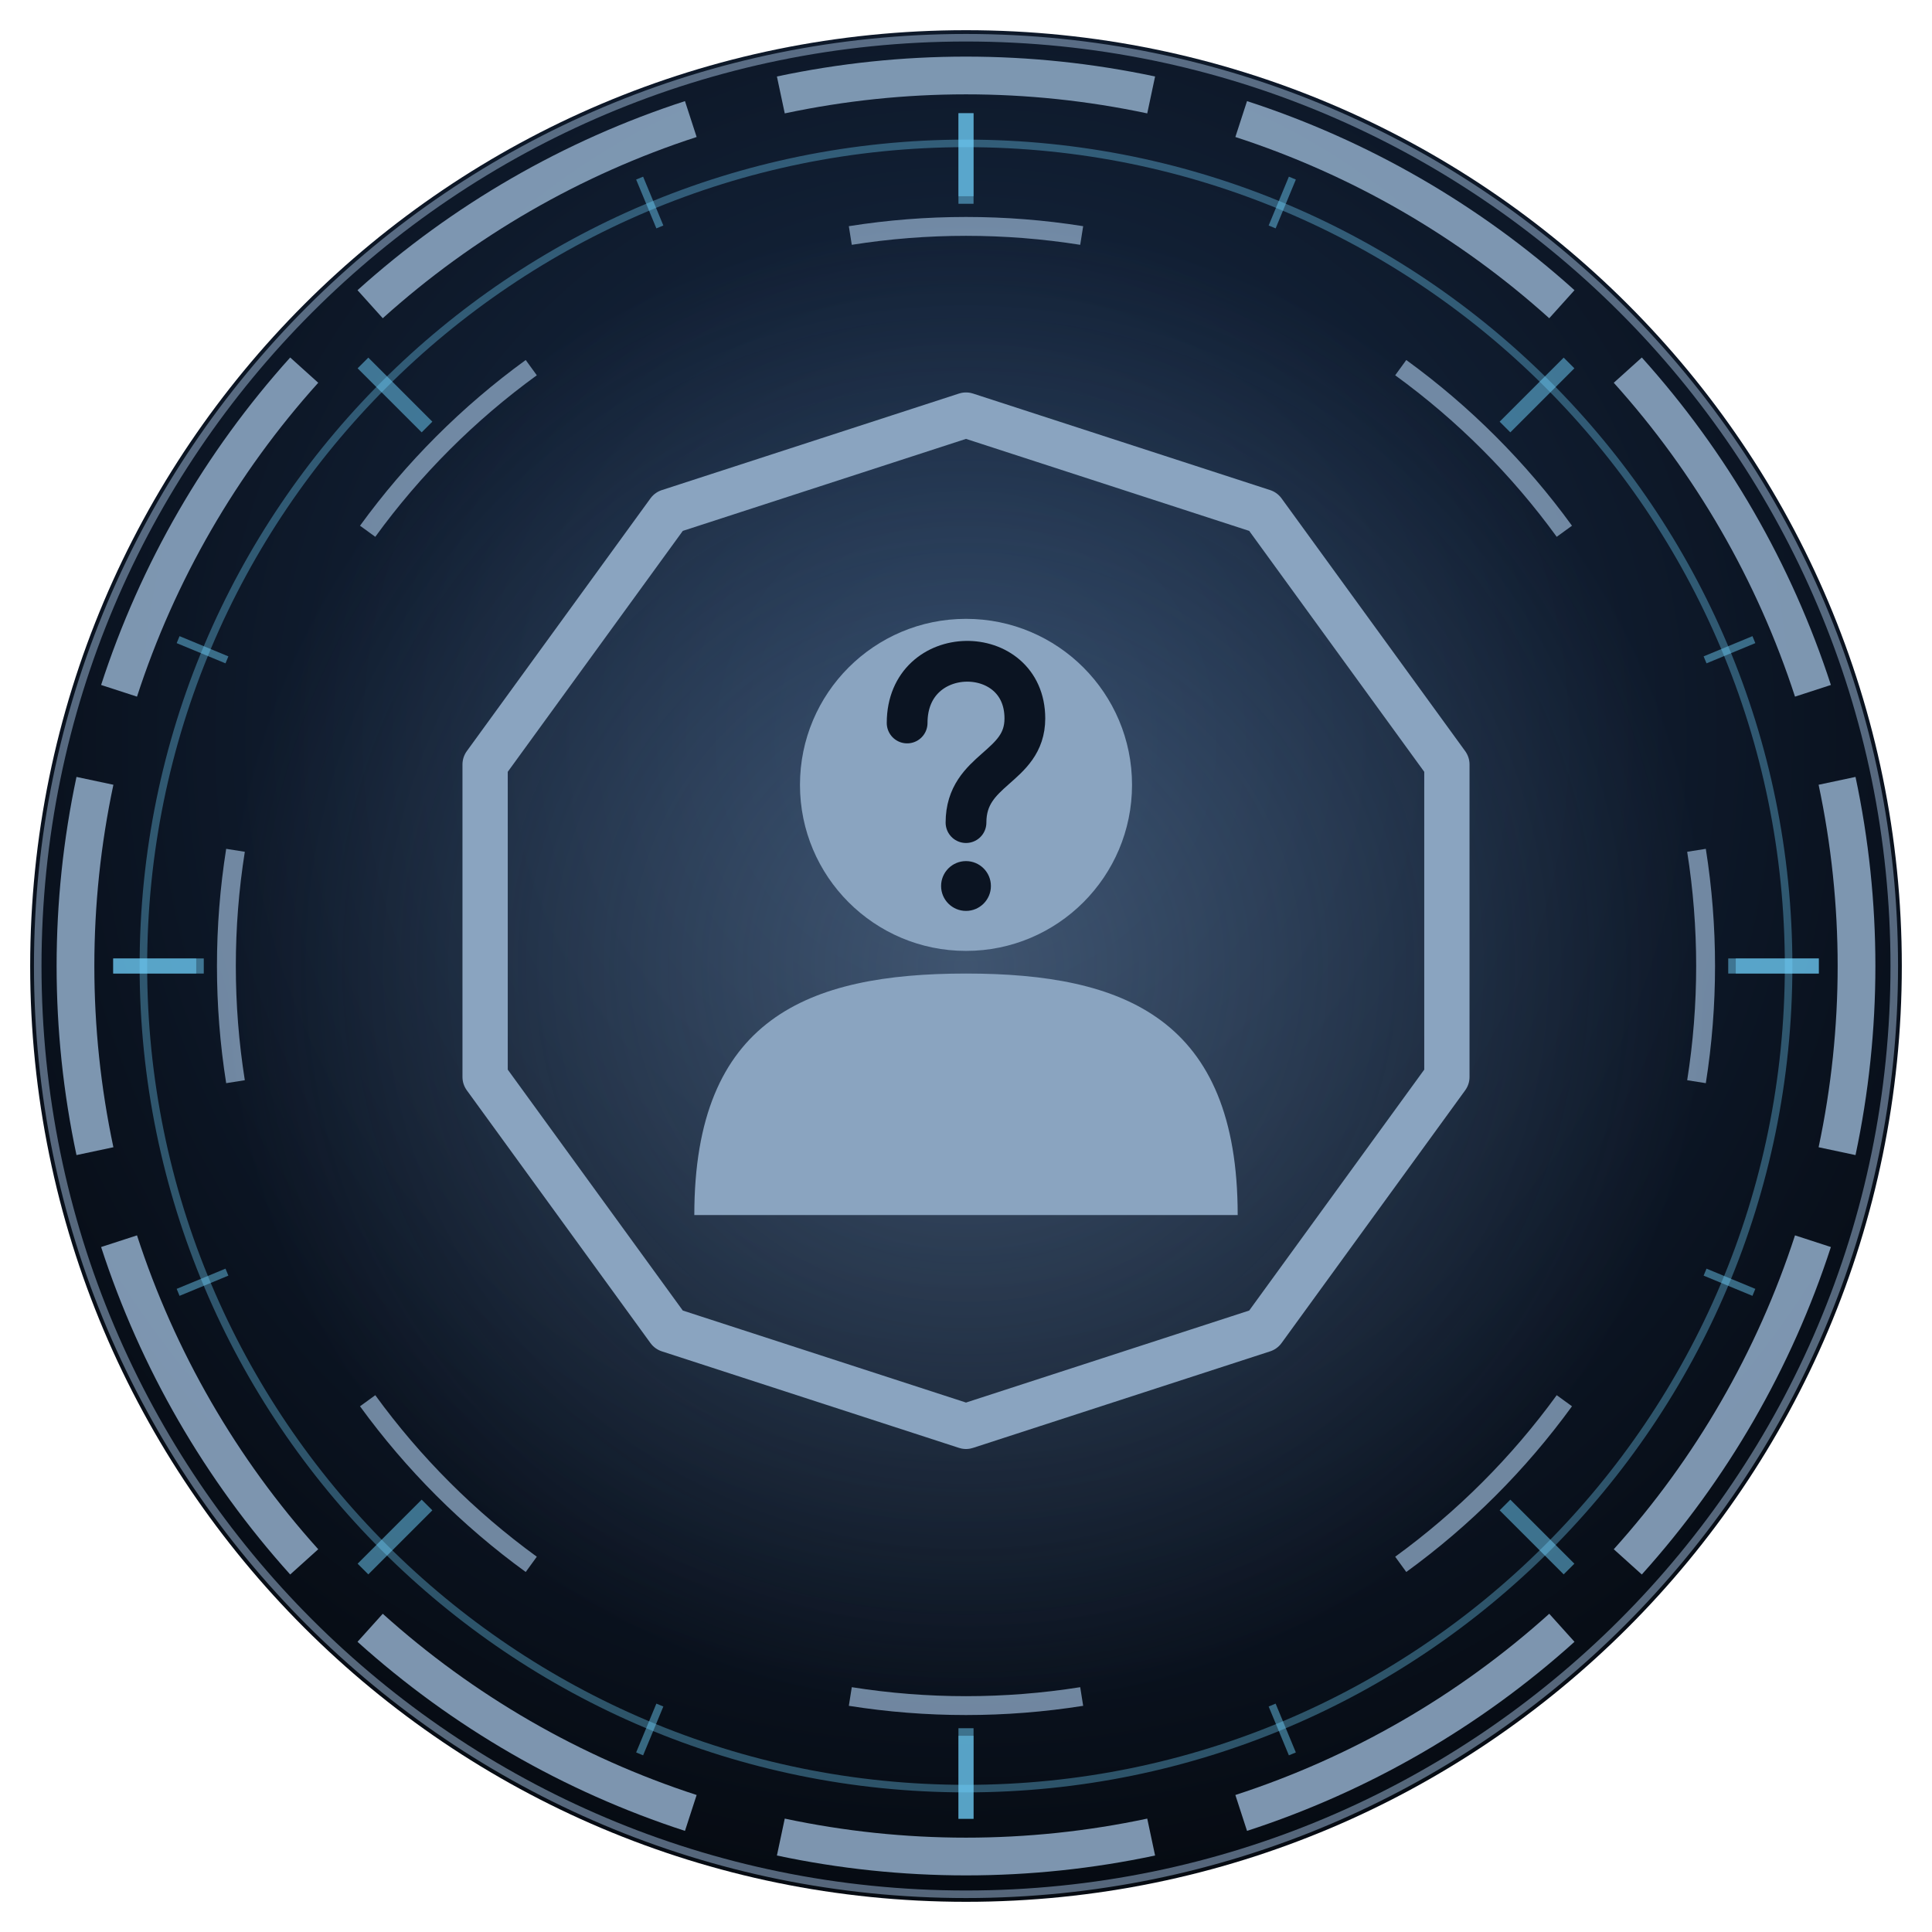
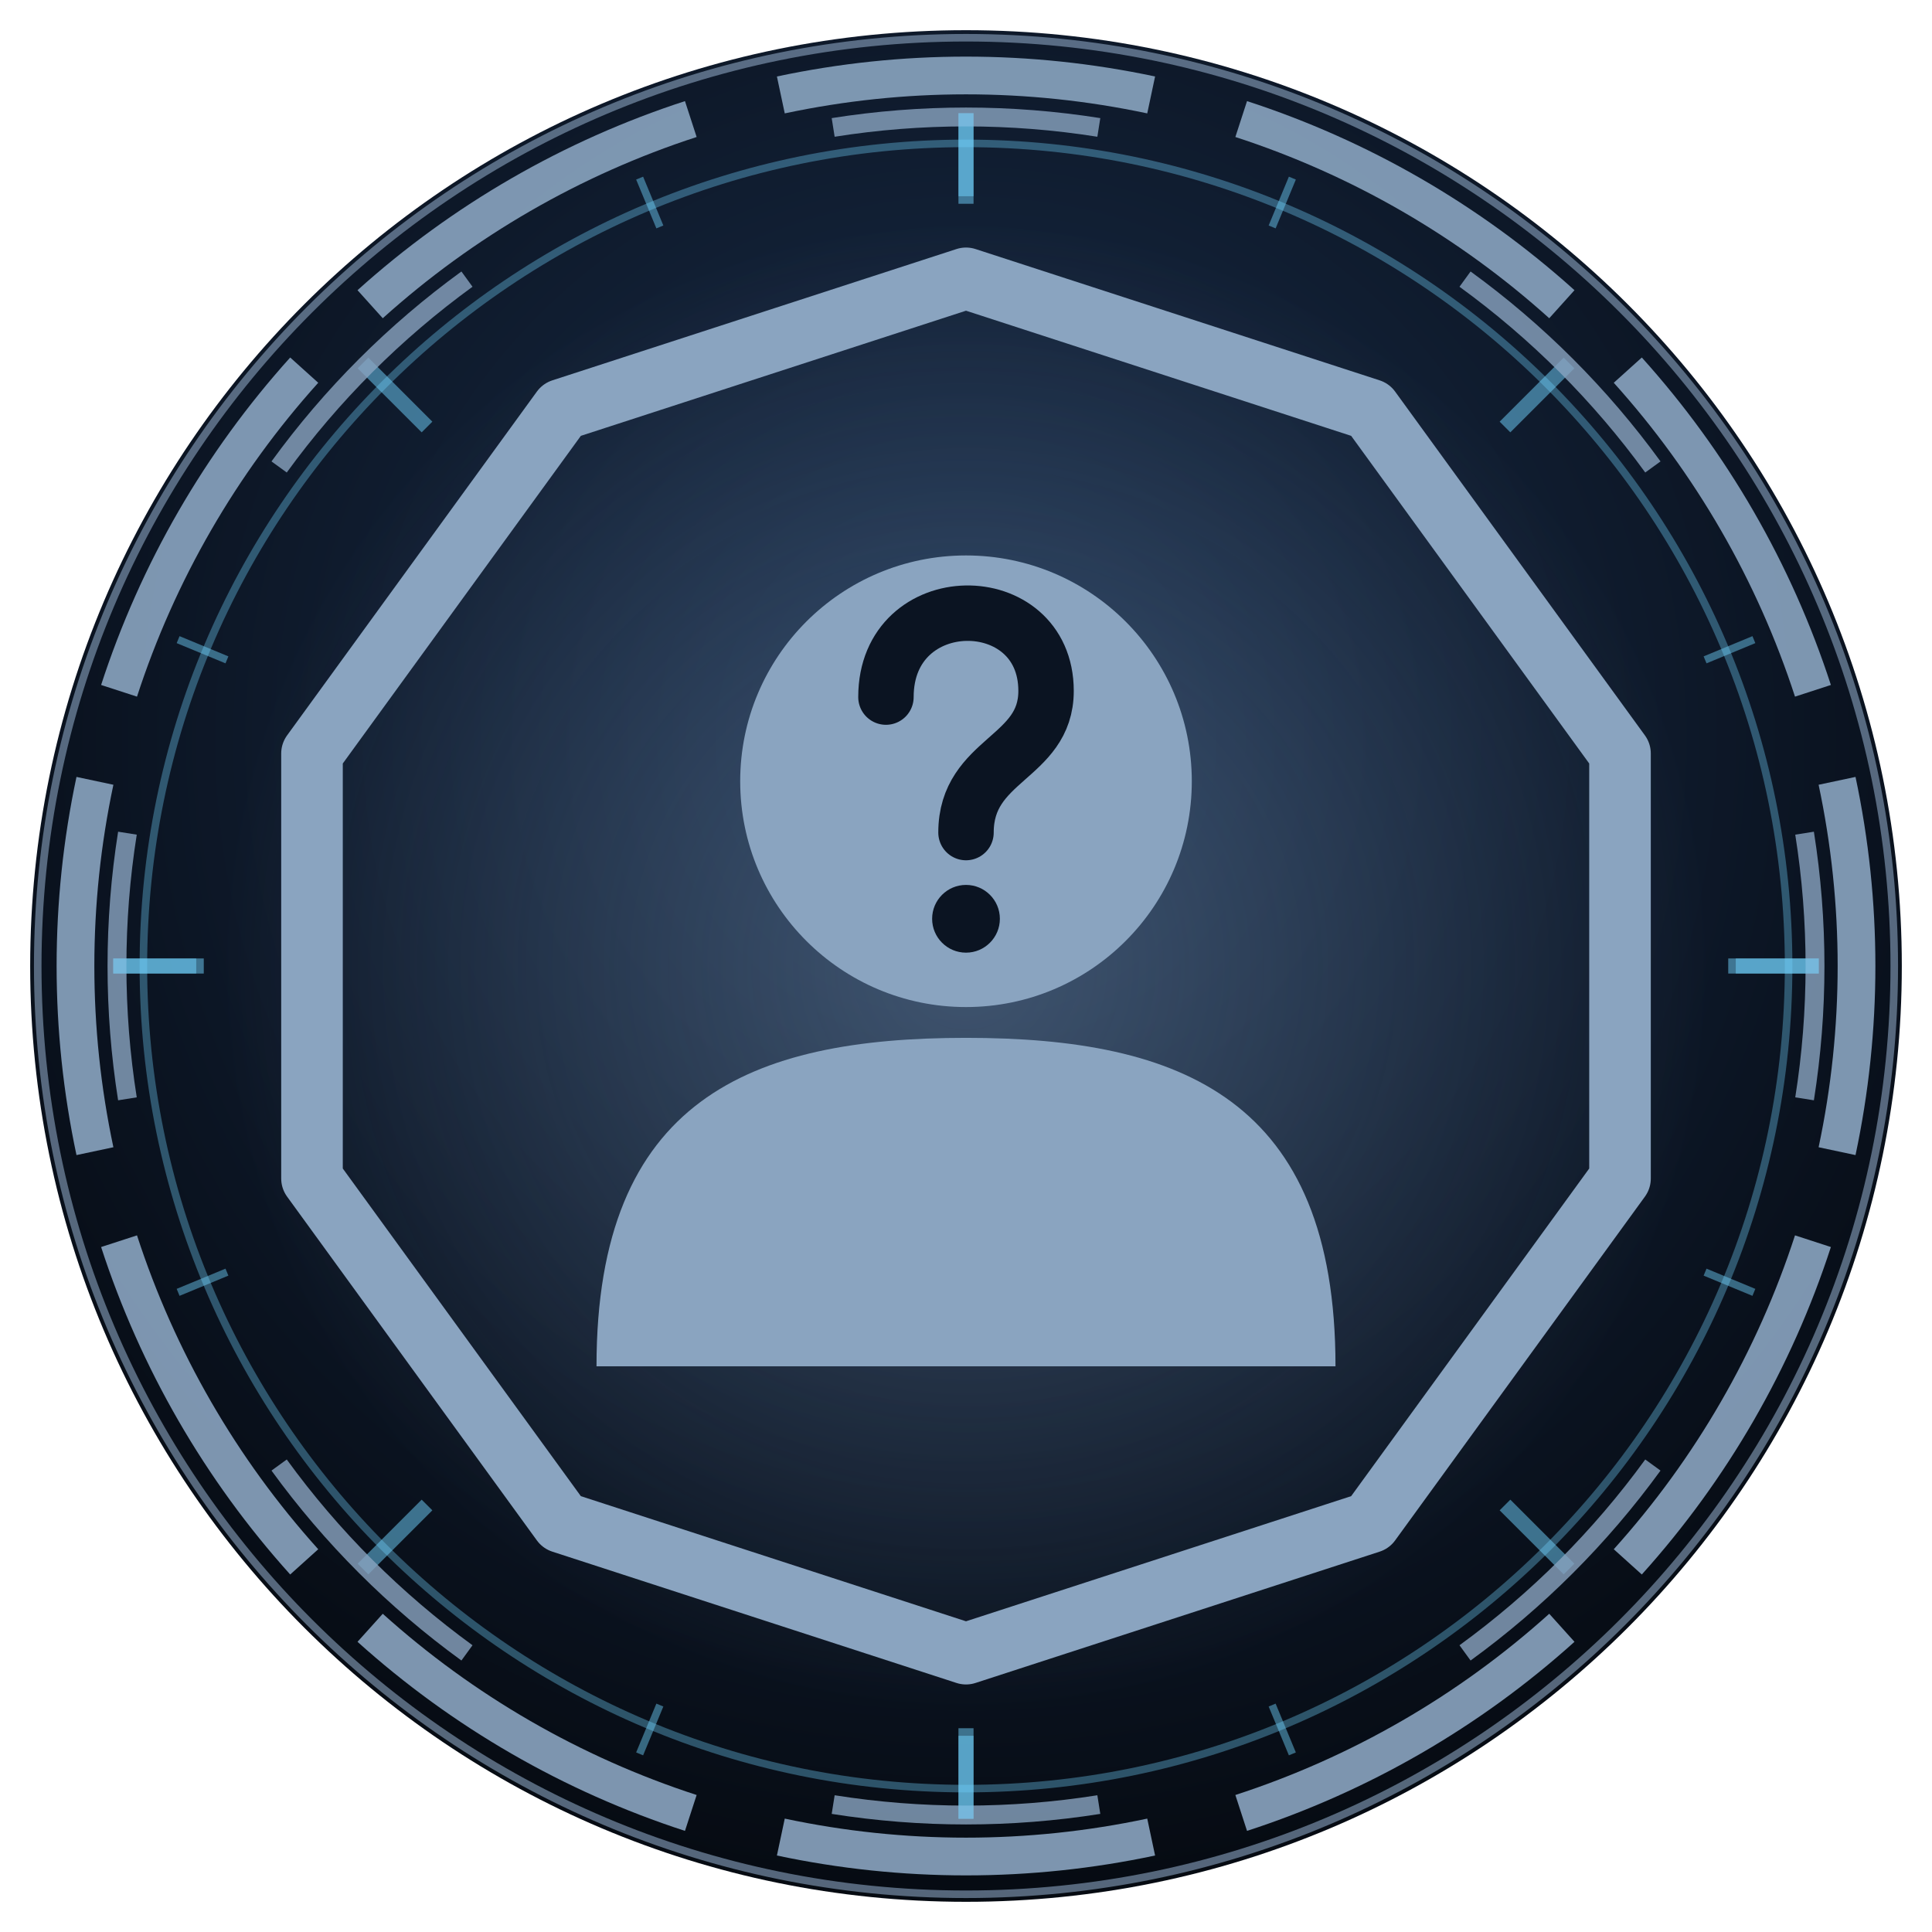
<svg xmlns="http://www.w3.org/2000/svg" width="512" height="512" viewBox="0 0 512 512">
  <defs>
    <radialGradient id="bg" cx="50%" cy="38%" r="65%">
      <stop offset="0" stop-color="#1b3150" />
      <stop offset="0.7" stop-color="#0b1422" />
      <stop offset="1" stop-color="#05090f" />
    </radialGradient>
    <radialGradient id="glow" cx="50%" cy="50%" r="50%">
      <stop offset="0" stop-color="#8aa4c0" stop-opacity="0.35" />
      <stop offset="1" stop-color="#8aa4c0" stop-opacity="0" />
    </radialGradient>
  </defs>
  <circle cx="256" cy="256" r="248" fill="url(#bg)" />
  <circle cx="256" cy="256" r="200" fill="url(#glow)" />
  <circle cx="256" cy="256" r="218" fill="none" stroke="#72d4ff" stroke-width="2" opacity="0.35" />
  <circle cx="256" cy="256" r="246" fill="none" stroke="#8aa4c0" stroke-width="2" opacity="0.6" />
  <g fill="none" stroke="#8aa4c0" stroke-width="10" opacity="0.9">
    <path d="M480.45 328.93 A236 236 0 0 1 431.38 413.91" />
    <path d="M413.91 431.38 A236 236 0 0 1 328.93 480.45" />
    <path d="M305.07 486.84 A236 236 0 0 1 206.93 486.84" />
    <path d="M183.07 480.45 A236 236 0 0 1 98.09 431.38" />
    <path d="M80.62 413.91 A236 236 0 0 1 31.55 328.93" />
    <path d="M25.16 305.07 A236 236 0 0 1 25.16 206.93" />
    <path d="M31.55 183.07 A236 236 0 0 1 80.62 98.09" />
    <path d="M98.09 80.62 A236 236 0 0 1 183.07 31.55" />
    <path d="M206.93 25.16 A236 236 0 0 1 305.07 25.16" />
    <path d="M328.93 31.55 A236 236 0 0 1 413.91 80.62" />
    <path d="M431.38 98.09 A236 236 0 0 1 480.45 183.07" />
    <path d="M486.84 206.93 A236 236 0 0 1 486.84 305.07" />
  </g>
  <g stroke="#72d4ff" stroke-width="4" opacity="0.5">
    <line x1="458.00" y1="256.00" x2="482.00" y2="256.00" />
    <line x1="256.00" y1="458.00" x2="256.00" y2="482.00" />
    <line x1="54.00" y1="256.00" x2="30.00" y2="256.00" />
    <line x1="256.00" y1="54.00" x2="256.00" y2="30.00" />
    <line x1="398.84" y1="398.84" x2="415.81" y2="415.81" />
    <line x1="113.16" y1="398.84" x2="96.19" y2="415.81" />
    <line x1="113.16" y1="113.16" x2="96.19" y2="96.19" />
    <line x1="398.84" y1="113.16" x2="415.81" y2="96.19" />
  </g>
  <g stroke="#72d4ff" stroke-width="2" opacity="0.45">
    <line x1="451.86" y1="337.13" x2="464.80" y2="342.49" />
    <line x1="337.13" y1="451.86" x2="342.49" y2="464.80" />
    <line x1="174.87" y1="451.86" x2="169.51" y2="464.80" />
    <line x1="60.14" y1="337.13" x2="47.20" y2="342.49" />
    <line x1="60.14" y1="174.87" x2="47.20" y2="169.51" />
    <line x1="174.87" y1="60.14" x2="169.51" y2="47.20" />
    <line x1="337.13" y1="60.14" x2="342.49" y2="47.20" />
    <line x1="451.86" y1="174.87" x2="464.80" y2="169.51" />
  </g>
  <g fill="none" stroke="#8aa4c0" stroke-width="5" opacity="0.8">
-     <path d="M449.59 225.34 A196 196 0 0 1 449.59 286.66" />
-     <path d="M286.66 449.59 A196 196 0 0 1 225.34 449.59" />
-     <path d="M62.41 286.66 A196 196 0 0 1 62.41 225.34" />
-     <path d="M225.34 62.41 A196 196 0 0 1 286.66 62.41" />
-     <path d="M414.57 371.21 A196 196 0 0 1 371.21 414.57" />
-     <path d="M140.79 414.57 A196 196 0 0 1 97.43 371.21" />
-     <path d="M97.43 140.79 A196 196 0 0 1 140.79 97.43" />
-     <path d="M371.21 97.43 A196 196 0 0 1 414.57 140.79" />
+     <path d="M478.23 220.80 A225 225 0 0 1 478.23 291.20" />
+     <path d="M291.20 478.23 A225 225 0 0 1 220.80 478.23" />
+     <path d="M33.77 291.20 A225 225 0 0 1 33.77 220.80" />
+     <path d="M220.80 33.77 A225 225 0 0 1 291.20 33.77" />
+     <path d="M438.03 388.25 A225 225 0 0 1 388.25 438.03" />
+     <path d="M123.75 438.03 A225 225 0 0 1 73.97 388.25" />
+     <path d="M73.97 123.75 A225 225 0 0 1 123.75 73.97" />
+     <path d="M388.25 73.97 A225 225 0 0 1 438.03 123.75" />
  </g>
  <g stroke="#72d4ff" stroke-width="4" opacity="0.5">
    <line x1="256" y1="30" x2="256" y2="52" />
    <line x1="256" y1="460" x2="256" y2="482" />
    <line x1="30" y1="256" x2="52" y2="256" />
    <line x1="460" y1="256" x2="482" y2="256" />
  </g>
-   <polygon points="256.00,110.00 334.76,135.59 383.44,202.59 383.44,285.41 334.76,352.41 256.00,378.00 177.24,352.41 128.56,285.41 128.56,202.59 177.24,135.59" fill="none" stroke="#8aa4c0" stroke-width="12" stroke-linejoin="round" />
-   <circle cx="256" cy="208" r="44" fill="#8aa4c0" />
-   <path d="M184 322 C184 270 214 258 256 258 C298 258 328 270 328 322 Z" fill="#8aa4c0" />
-   <path d="M240.4 191.6 C240.4 170.0 271.6 170.0 271.6 190.4 C271.6 203.6 256 203.6 256 218.0" fill="none" stroke="#0b1422" stroke-width="10.8" stroke-linecap="round" stroke-linejoin="round" />
-   <circle cx="256" cy="234.8" r="6.6" fill="#0b1422" />
+   <g transform="translate(256 256) scale(1.36) translate(-256 -244)">
+     <polygon points="256.00,110.00 334.76,135.59 383.44,202.59 383.44,285.41 334.76,352.41 256.00,378.00 177.24,352.41 128.56,285.41 128.56,202.59 177.24,135.59" fill="none" stroke="#8aa4c0" stroke-width="12" stroke-linejoin="round" />
+     <circle cx="256" cy="208" r="44" fill="#8aa4c0" />
+     <path d="M184 322 C184 270 214 258 256 258 C298 258 328 270 328 322 Z" fill="#8aa4c0" />
+     <path d="M240.4 191.6 C240.4 170.0 271.6 170.0 271.6 190.4 C271.6 203.6 256 203.6 256 218.0" fill="none" stroke="#0b1422" stroke-width="10.8" stroke-linecap="round" stroke-linejoin="round" />
+     <circle cx="256" cy="234.8" r="6.6" fill="#0b1422" />
+   </g>
</svg>
